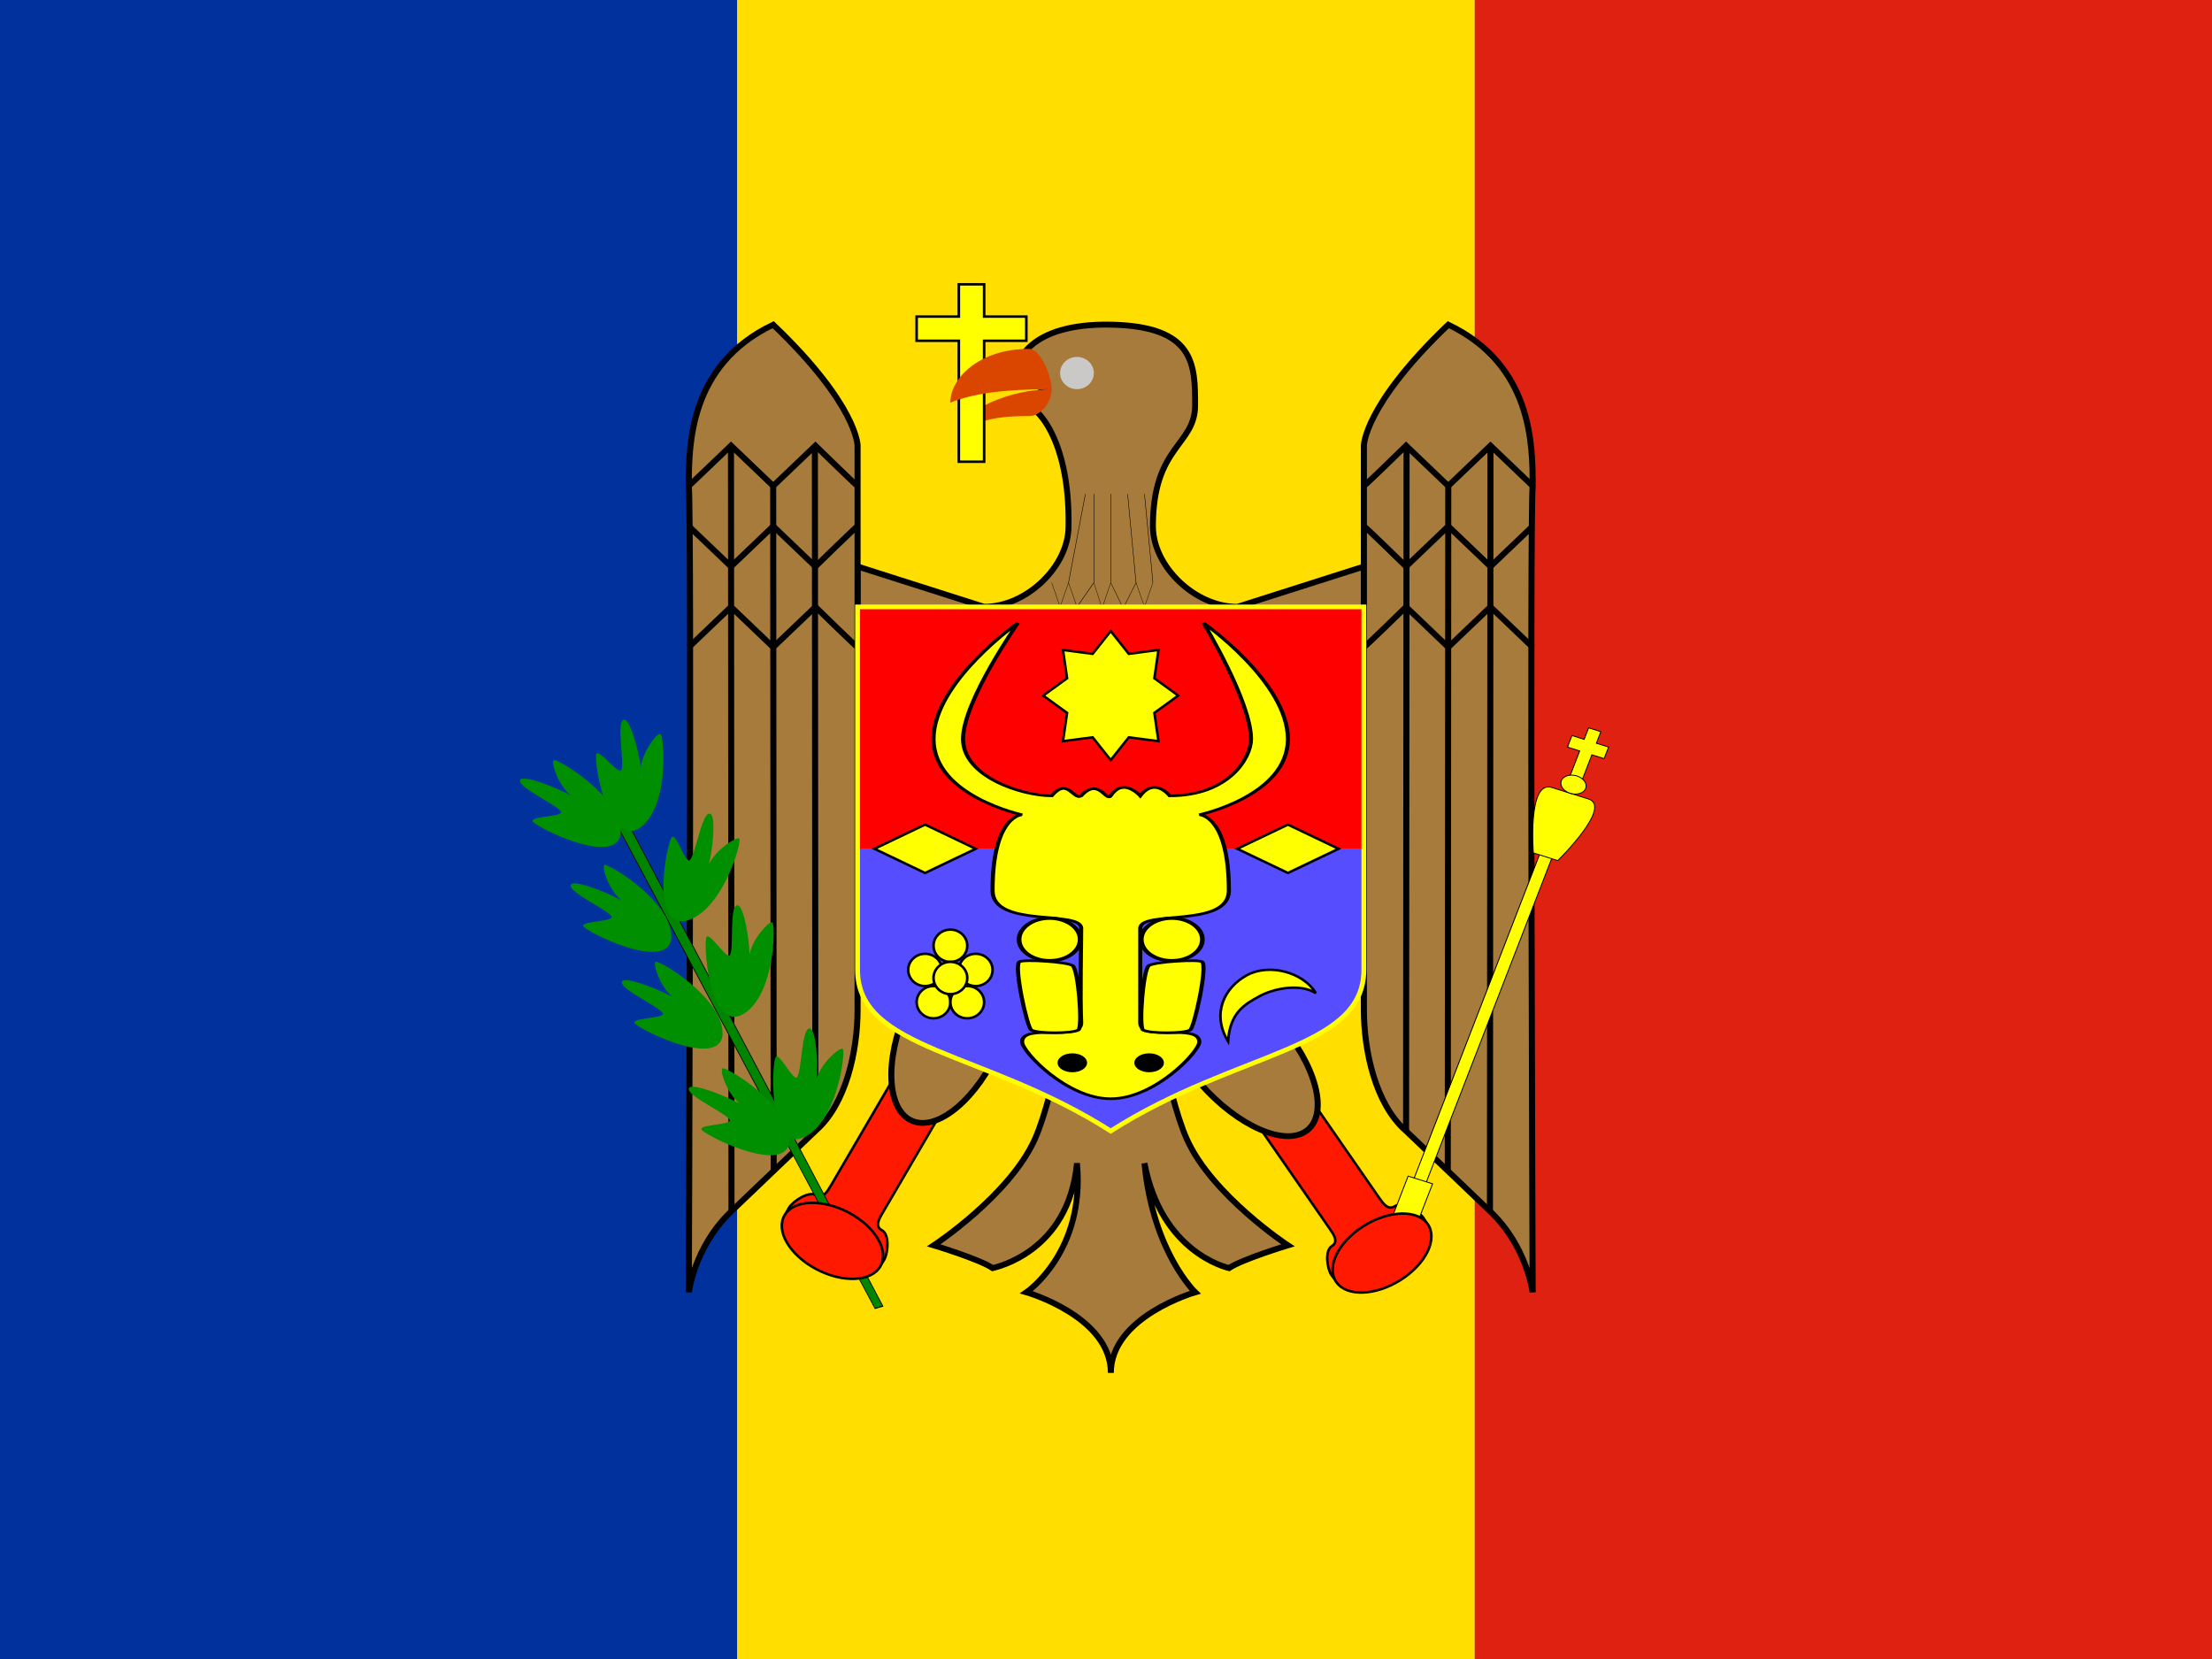
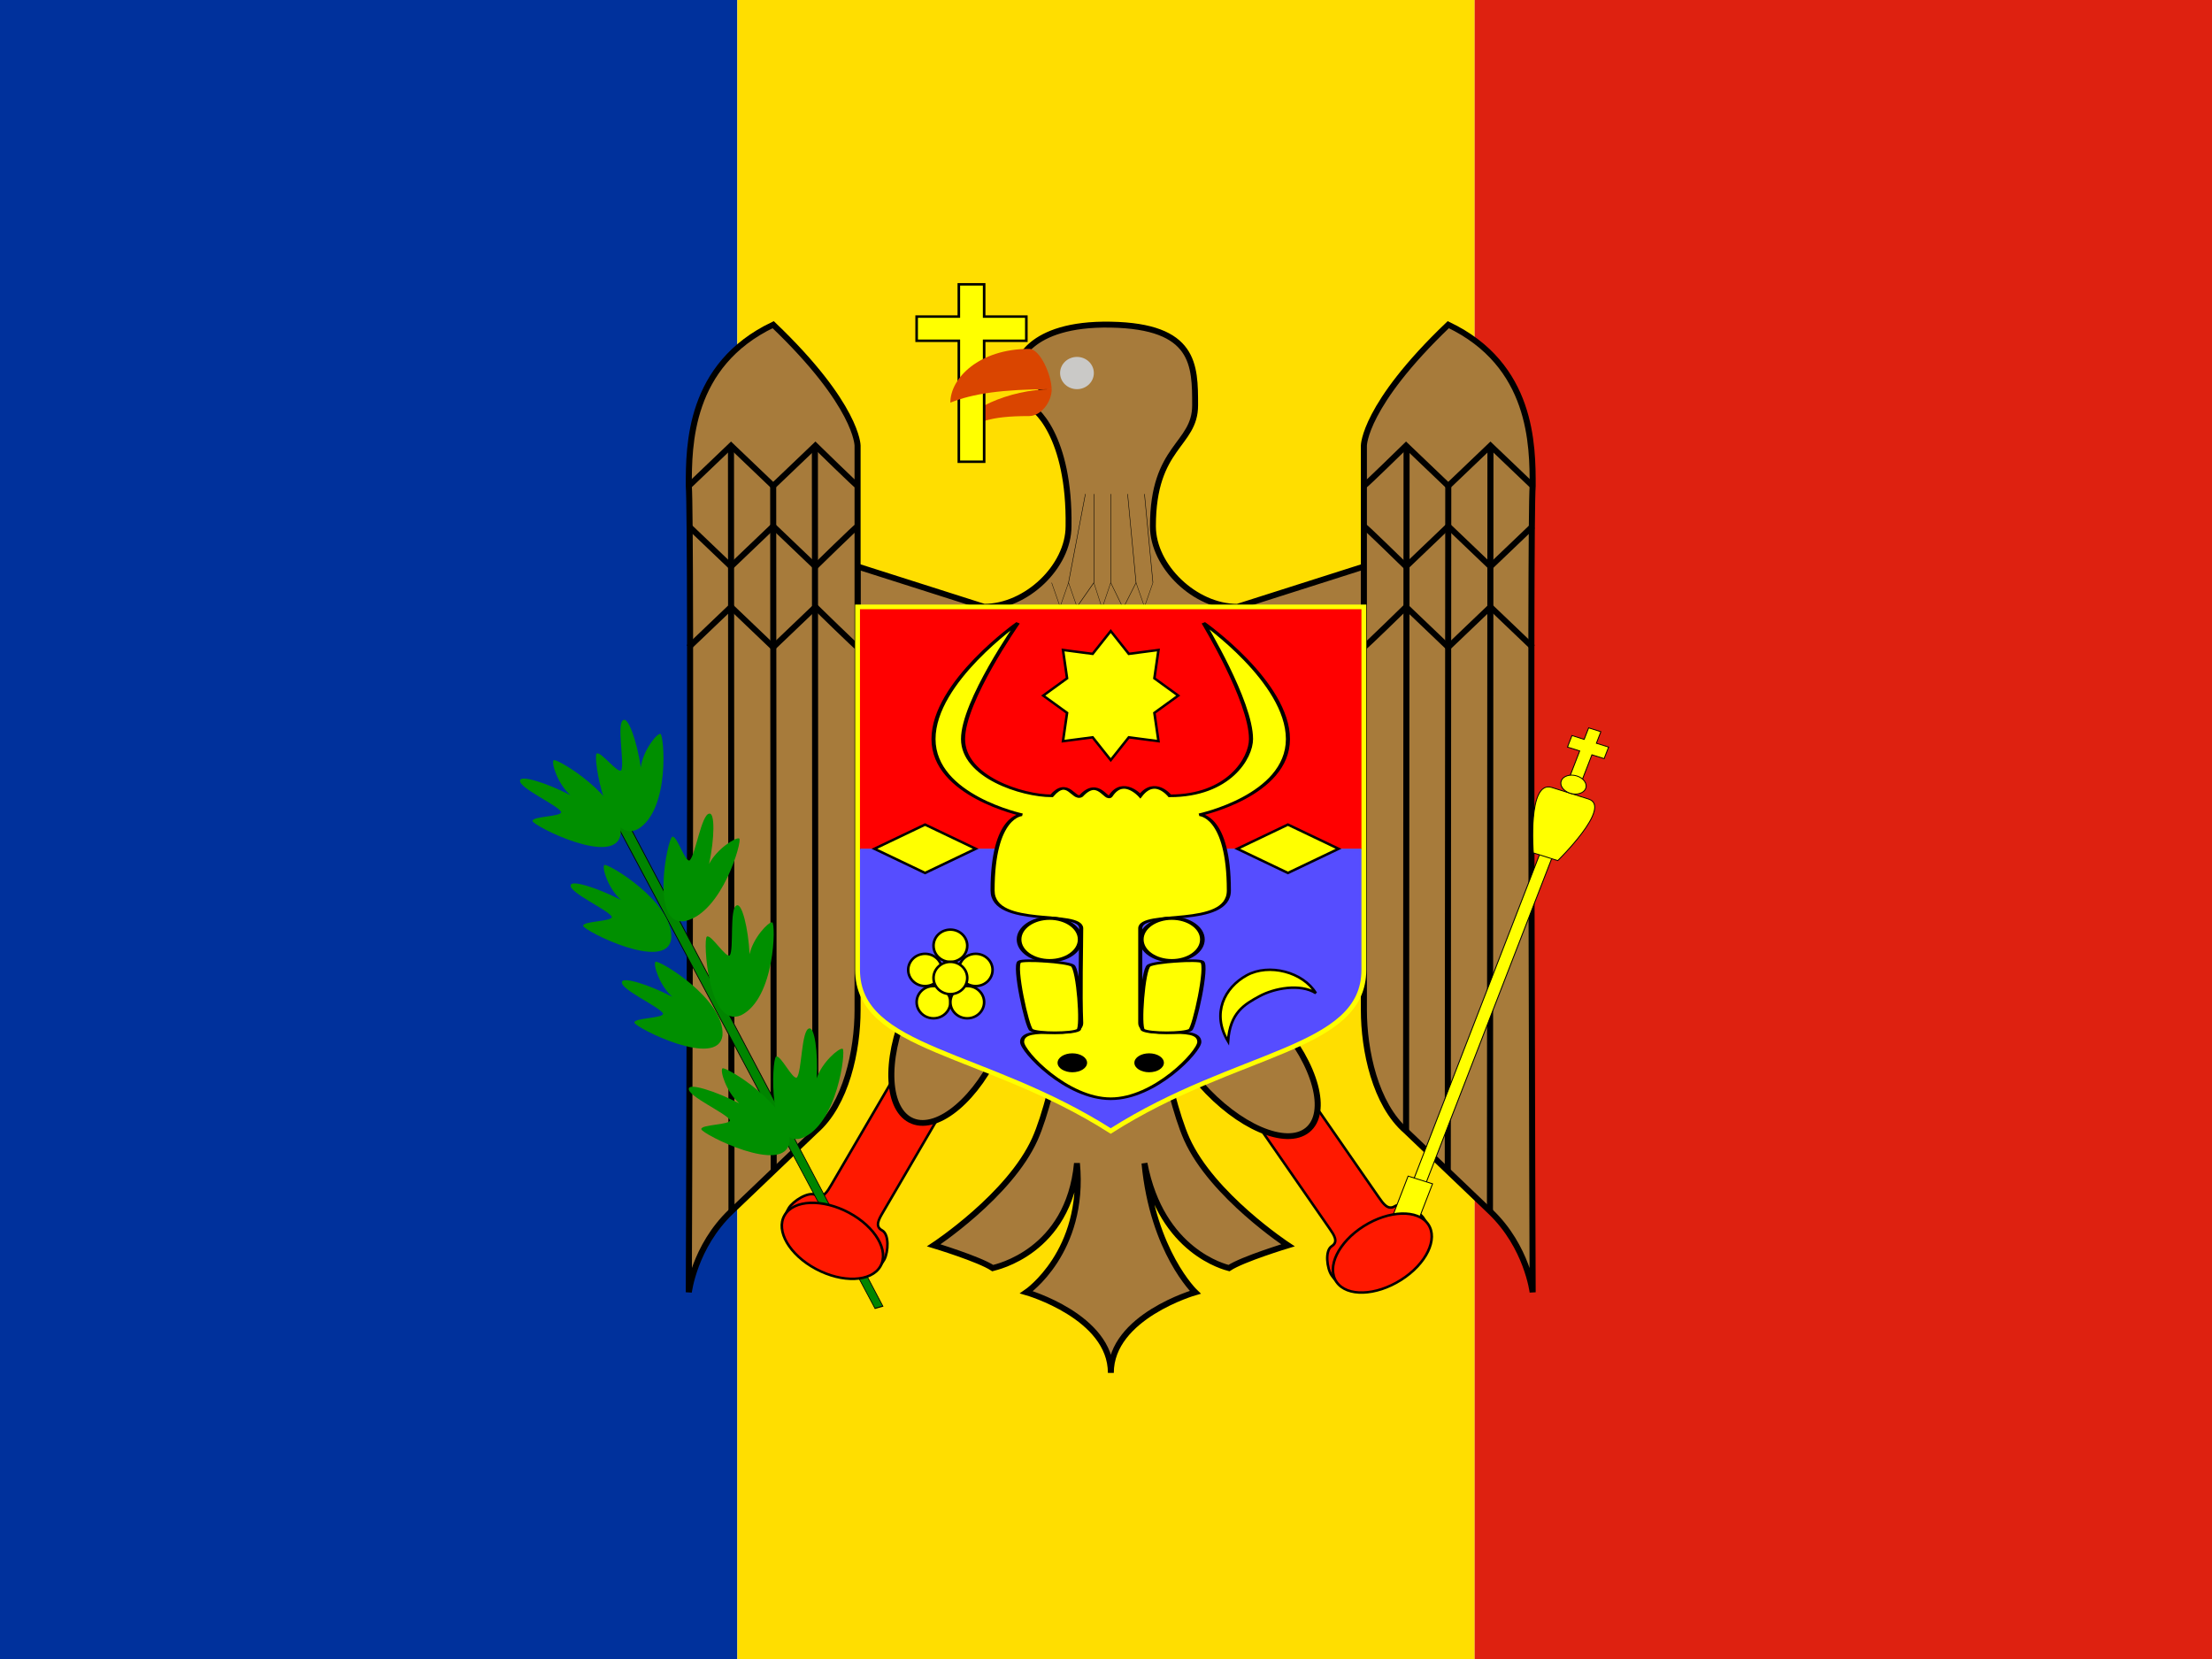
<svg xmlns="http://www.w3.org/2000/svg" height="480" width="640">
  <g fill-rule="evenodd" stroke-width="1pt">
    <path fill="#00319c" d="M0 0h213.337v480H0z" />
    <path fill="#ffde00" d="M213.337 0h213.338v480H213.337z" />
    <path fill="#de2110" d="M426.662 0H640v480H426.662z" />
  </g>
  <path d="M360.376 320.377l24.267 35.012c1.348 1.945 2.696 3.89.66 5.178-2.035 1.289-1.374 6.467-.026 8.412 2.696 3.89 6.08 4.547 8.116 3.259l18.319-11.594c2.036-1.288 2.723-4.522.027-8.412-1.548-1.96-6.08-4.547-8.116-3.259-2.036 1.289-3.384-.656-4.732-2.602l-24.267-35.012" fill-rule="evenodd" stroke="#000" stroke-width=".73" fill="#ff1900" />
  <path d="M177.17 696.26c0 24.461-9.518 44.291-21.26 44.291-11.741 0-21.26-19.83-21.26-44.291s9.518-44.291 21.26-44.291c11.741 0 21.26 19.83 21.26 44.291z" fill-rule="evenodd" transform="matrix(.52728 -.42386 .44358 .50386 -32.42 19.918)" stroke="#000" stroke-width="2.54" fill="#a77b3b" />
  <path d="M261.952 306.142L240.53 342.81c-1.19 2.037-2.38 4.074-4.512 2.937-2.132-1.138-6.645 1.8-7.835 3.836-2.38 4.075-1.439 7.249.693 8.386l19.186 10.236c2.132 1.137 5.454.238 7.834-3.837 1.114-2.213 1.44-7.248-.693-8.386-2.132-1.137-.941-3.174.249-5.211l21.423-36.667" fill-rule="evenodd" stroke="#000" stroke-width=".73" fill="#ff1900" />
-   <path d="M331.169 280.577h-19.532c-.646.617-6.2 35.598-12.208 48.993-7.324 16.33-29.26 30.741-29.26 30.741s13.142 3.98 17.053 6.586c.972-.273 21.936-4.665 24.377-30.329 2.442 25.664-14.61 37.329-14.61 37.329s24.415 6.999 24.415 23.33c0-16.331 24.415-23.33 24.415-23.33s-12.246-11.665-14.687-37.329c4.882 25.664 23.48 30.056 24.453 30.33 3.91-2.607 17.053-6.587 17.053-6.587s-21.936-14.41-29.26-30.741c-6.007-13.395-11.562-48.376-12.207-48.993zm-83.045-116.67l36.623 11.665c12.207 0 24.415-11.652 24.415-23.318.406-25.95-9.766-35.007-12.208-35.007l4.884-4.666-7.325-7s2.449-12.102 26.856-11.652c24.407.45 24.416 11.665 24.416 23.33s-12.208 11.665-12.208 34.996c0 11.665 12.208 23.33 24.416 23.33l36.623-11.665v116.651H248.124V163.908z" fill-rule="evenodd" stroke="#000" stroke-width="1.711" fill="#a77b3b" />
+   <path d="M331.169 280.577h-19.532c-.646.617-6.2 35.598-12.208 48.993-7.324 16.33-29.26 30.741-29.26 30.741s13.142 3.98 17.053 6.586c.972-.273 21.936-4.665 24.377-30.329 2.442 25.664-14.61 37.329-14.61 37.329s24.415 6.999 24.415 23.33c0-16.331 24.415-23.33 24.415-23.33s-12.246-11.665-14.687-37.329c4.882 25.664 23.48 30.056 24.453 30.33 3.91-2.607 17.053-6.587 17.053-6.587s-21.936-14.41-29.26-30.741c-6.007-13.395-11.562-48.376-12.207-48.993zm-83.045-116.67l36.623 11.665c12.207 0 24.415-11.652 24.415-23.318.406-25.95-9.766-35.007-12.208-35.007l4.884-4.666-7.325-7s2.500-12.102 26.856-11.652c24.407.45 24.416 11.665 24.416 23.33s-12.208 11.665-12.208 34.996c0 11.665 12.208 23.33 24.416 23.33l36.623-11.665v116.651H248.124V163.908z" fill-rule="evenodd" stroke="#000" stroke-width="1.711" fill="#a77b3b" />
  <g stroke="#000" fill="none">
    <path d="M302.16 292.24l14.645 14.964 14.644-14.964 14.645 14.964 29.29-14.964 14.261 15.809 15.028-15.809 21.605 15.809 22.329-15.809 14.645 14.964 14.645-14.964" transform="matrix(.16672 0 0 .46773 253.9 31.899)" stroke-width=".49" />
    <path d="M432.28 435.83l-7.086 38.976m10.636-38.976v38.976m7.08-38.976v38.976M450 435.83l3.543 38.976m3.547-38.976l3.543 38.976" transform="matrix(.68905 0 0 .65843 16.176 -144.034)" stroke-width=".203" />
  </g>
  <g stroke="#000" stroke-width="2.54">
    <path d="M318.9 361.42c35.433 17.717 35.433 53.149 35.433 70.866-1.251 16.117 0 354.33 0 354.33s-2.306-20.022-17.717-35.433L318.9 733.467l-17.717-17.717c-12.951-11.774-17.716-35.433-17.716-53.15V414.57s0-17.717 35.433-53.15z" fill-rule="evenodd" transform="matrix(-.68905 0 0 .65843 443.445 -144.034)" fill="#a77b3b" />
    <path d="M283.46 574.02c.417 0 17.716-17.717 17.716-17.717l17.717 17.717 17.716-17.717 17.717 17.717" transform="matrix(-.68905 0 0 .65843 443.445 -237.354)" fill="none" />
    <path d="M283.46 574.02c.417 0 17.716-17.717 17.716-17.717l17.717 17.717 17.716-17.717 17.717 17.717" transform="matrix(-.68905 0 0 -.65843 443.445 530.2)" fill="none" />
    <path d="M283.46 574.02c.417 0 17.716-17.717 17.716-17.717l17.717 17.717 17.716-17.717 17.717 17.717" transform="matrix(-.68905 0 0 .65843 443.445 -190.695)" fill="none" />
    <path d="M301.39 556.99l-.208 158.76" transform="matrix(-.68905 0 0 1.24911 443.445 -566.794)" fill="none" />
    <path d="M301.39 539.27l-.208 176.48" transform="matrix(-.68905 0 0 1.12111 431.38 -463.993)" fill="none" />
    <path d="M301.39 539.27l-.208 176.48" transform="matrix(-.68905 0 0 1.2559 419.17 -548.331)" fill="none" />
  </g>
  <g stroke="#000" stroke-width="2.54">
    <path d="M318.9 361.42c35.433 17.717 35.433 53.149 35.433 70.866-1.251 16.117 0 354.33 0 354.33s-2.306-20.022-17.717-35.433L318.9 733.467l-17.717-17.717c-12.951-11.774-17.716-35.433-17.716-53.15V414.57s0-17.717 35.433-53.15z" fill-rule="evenodd" transform="matrix(.68905 0 0 .65843 199.292 -144.034)" fill="#a77b3b" />
    <path d="M283.46 574.02c.417 0 17.716-17.717 17.716-17.717l17.717 17.717 17.716-17.717 17.717 17.717" transform="matrix(.68905 0 0 .65843 199.292 -237.354)" fill="none" />
    <path d="M283.46 574.02c.417 0 17.716-17.717 17.716-17.717l17.717 17.717 17.716-17.717 17.717 17.717" transform="matrix(.68905 0 0 -.65843 199.292 530.2)" fill="none" />
    <path d="M283.46 574.02c.417 0 17.716-17.717 17.716-17.717l17.717 17.717 17.716-17.717 17.717 17.717" transform="matrix(.68905 0 0 .65843 199.292 -190.695)" fill="none" />
    <path d="M301.39 556.99l-.208 158.76" transform="matrix(.68905 0 0 1.24911 199.292 -566.794)" fill="none" />
    <path d="M301.39 539.27l-.208 176.48" transform="matrix(.68905 0 0 1.12111 211.358 -463.993)" fill="none" />
    <path d="M301.39 539.27l-.208 176.48" transform="matrix(.68905 0 0 1.2559 223.56 -548.331)" fill="none" />
  </g>
  <path d="M177.17 696.26c0 24.461-9.518 44.291-21.26 44.291-11.741 0-21.26-19.83-21.26-44.291s9.518-44.291 21.26-44.291c11.741 0 21.26 19.83 21.26 44.291z" fill-rule="evenodd" transform="matrix(.63605 .25323 -.26502 .60778 361.151 -165.211)" stroke="#000" stroke-width="2.54" fill="#a77b3b" />
  <path fill-rule="evenodd" fill="red" d="M248.119 175.588h146.493v69.991H248.119z" />
  <path d="M248.12 245.58h146.492v34.996c0 23.33-36.623 23.33-73.246 46.66-36.624-23.33-73.247-23.33-73.247-46.66V245.58z" fill-rule="evenodd" fill="#564dff" />
  <path d="M336.61 485.43h212.6v159.45c0 35.433-53.15 35.433-106.3 70.866-53.149-35.433-106.3-35.433-106.3-70.866V485.43z" transform="matrix(.68905 0 0 .65843 16.177 -144.034)" stroke="#ff0" stroke-width="2.032" fill="none" />
  <path d="M385.59 129.9s-50.618 55.447-50.618 108.6c0 53.149 53.149 70.866 53.149 70.866s-17.717 0-17.717 70.866c0 35.433 53.15 17.717 53.15 35.433 0 17.717-.751 60.578 0 88.583 0 17.716-35.433 0-35.433 17.716 0 8.859 26.575 53.15 53.15 53.15 26.574 0 53.149-44.291 53.149-53.15 0-17.716-35.433 0-35.433-17.716v-88.583c0-17.716 53.15 0 53.15-35.433 0-70.866-17.717-70.866-17.717-70.866s53.15-17.717 53.15-70.866-50.619-108.6-50.619-108.6c0-.001 28.473 73.163 28.473 108.6 0 17.717-13.287 53.149-48.72 53.149 0 0-8.961-17.716-17.717 0 0 0-10.189-17.716-17.716 0-2.598 6.115-7.207-17.716-17.717 0-4.465 4.697-7.984-17.716-17.717 0-17.716 0-53.148-17.716-53.149-53.149 0-35.433 32.902-108.6 32.902-108.6z" fill-rule="evenodd" transform="matrix(.48234 0 0 .30917 108.523 140.092)" stroke="#000" stroke-width="2.448" fill="#ff0" />
  <path d="M382.68 248.03c-3.543 3.543 4.581 61.274 7.087 63.779 3.543 3.543 24.803 3.543 28.346 0 2.525-2.525 0-56.693-3.543-60.236-3.543-3.544-29.384-6.049-31.89-3.543z" fill-rule="evenodd" transform="matrix(.48234 0 0 .30917 110.363 201.59)" stroke="#000" stroke-width="2.448" fill="#ff0" />
  <path d="M382.68 248.03c-3.543 3.543 4.581 61.274 7.087 63.779 3.543 3.543 24.803 3.543 28.346 0 2.525-2.525 0-56.693-3.543-60.236-3.543-3.544-29.384-6.049-31.89-3.543z" fill-rule="evenodd" transform="matrix(-.48234 0 0 .30917 532.374 201.59)" stroke="#000" stroke-width="2.448" fill="#ff0" />
  <path d="M414.57 228.54c0 8.806-7.139 15.945-15.945 15.945-8.806 0-15.945-7.139-15.945-15.945 0-8.806 7.139-15.945 15.945-15.945 8.806 0 15.945 7.139 15.945 15.945z" fill-rule="evenodd" transform="matrix(.5544 0 0 .38542 82.69 183.727)" stroke="#000" stroke-width="2.448" fill="#ff0" />
  <path d="M414.57 228.54c0 8.806-7.139 15.945-15.945 15.945-8.806 0-15.945-7.139-15.945-15.945 0-8.806 7.139-15.945 15.945-15.945 8.806 0 15.945 7.139 15.945 15.945z" fill-rule="evenodd" transform="matrix(.55441 0 0 .38543 118.046 183.727)" stroke="#000" stroke-width="2.448" fill="#ff0" />
  <path d="M336.753 307.498c0 1.513-1.913 2.739-4.273 2.739-2.36 0-4.272-1.226-4.272-2.739s1.913-2.739 4.272-2.739c2.36 0 4.273 1.226 4.273 2.739zm-22.222 0c0 1.513-1.913 2.739-4.273 2.739-2.36 0-4.272-1.226-4.272-2.739s1.913-2.739 4.272-2.739c2.36 0 4.273 1.226 4.273 2.739z" fill-rule="evenodd" />
  <path fill-rule="evenodd" transform="matrix(.67225 0 0 .64237 26.002 -133.336)" stroke="#000" stroke-width="1.084" fill="#ff0" d="M439.37 549.92l-7.78-10.26-12.77 1.75 1.76-12.76-10.26-7.78 10.26-7.79-1.76-12.76 12.77 1.76 7.78-10.27 7.78 10.27 12.77-1.76-1.76 12.76 10.26 7.79-10.26 7.78 1.76 12.76-12.77-1.75z" />
  <path d="M496.06 591.73l21.26 10.63 21.26-10.63-21.26-10.63-21.26 10.63z" fill-rule="evenodd" transform="matrix(.68905 0 0 .65843 16.176 -144.034)" stroke="#000" stroke-width="1.084" fill="#ff0" />
  <path d="M496.06 591.73l21.26 10.63 21.26-10.63-21.26-10.63-21.26 10.63z" fill-rule="evenodd" transform="matrix(.68905 0 0 .65843 -88.808 -144.034)" stroke="#000" stroke-width="1.084" fill="#ff0" />
  <path d="M535.04 659.06c-3.543-7.086-14.173-10.63-21.259-10.63-7.087 0-14.174 0-21.26 10.63 0-14.173 10.502-21.26 21.26-21.26 10.756 0 21.259 10.503 21.259 21.26z" fill-rule="evenodd" transform="matrix(.59753 -.3279 .34316 .57097 -165.149 86.49)" stroke="#000" stroke-width="1.084" fill="#ff0" />
  <path d="M386.22 651.97a7.087 7.087 0 1 1-14.173 0 7.087 7.087 0 0 1 14.173 0z" fill-rule="evenodd" transform="matrix(.68905 0 0 .65843 13.735 -155.7)" stroke="#000" stroke-width="1.084" fill="#ff0" />
  <path d="M386.22 651.97a7.087 7.087 0 1 1-14.173 0 7.087 7.087 0 0 1 14.173 0z" fill-rule="evenodd" transform="matrix(.68905 0 0 .65843 8.851 -139.368)" stroke="#000" stroke-width="1.084" fill="#ff0" />
  <path d="M386.22 651.97a7.087 7.087 0 1 1-14.173 0 7.087 7.087 0 0 1 14.173 0z" fill-rule="evenodd" transform="matrix(.68905 0 0 .65843 6.41 -148.7)" stroke="#000" stroke-width="1.084" fill="#ff0" />
  <path d="M386.22 651.97a7.087 7.087 0 1 1-14.173 0 7.087 7.087 0 0 1 14.173 0z" fill-rule="evenodd" transform="matrix(.68905 0 0 .65843 18.618 -139.368)" stroke="#000" stroke-width="1.084" fill="#ff0" />
  <path d="M386.22 651.97a7.087 7.087 0 1 1-14.173 0 7.087 7.087 0 0 1 14.173 0z" fill-rule="evenodd" transform="matrix(.68905 0 0 .65843 21.06 -148.7)" stroke="#000" stroke-width="1.084" fill="#ff0" />
  <path d="M386.22 651.97a7.087 7.087 0 1 1-14.173 0 7.087 7.087 0 0 1 14.173 0z" fill-rule="evenodd" transform="matrix(.68905 0 0 .65843 13.735 -146.367)" stroke="#000" stroke-width="1.084" fill="#ff0" />
  <g fill-rule="evenodd">
    <path d="M297.774 120.38c-12.323 0-13.952 1.945-19.533 3.89 0-5.366 13.722-11.666 26.044-11.666 0 3.889-3.256 7.778-6.511 7.777z" fill="#da4500" />
    <path d="M316.484 107.932c0 2.577-2.186 4.666-4.883 4.666s-4.883-2.089-4.883-4.666 2.186-4.666 4.883-4.666 4.883 2.09 4.883 4.666z" fill="#cac9c7" />
    <path d="M361.42 357.87v10.63h17.717v53.15h10.63V368.5h17.716v-10.63h-17.716v-14.173h-10.63v14.173H361.42z" stroke="#000" stroke-width="1.084" fill="#ff0" transform="matrix(.68905 0 0 .65843 16.176 -144.034)" />
    <path d="M304.263 112.607c-14.375 0-22.787 1.294-29.298 3.887 0-7.155 8.412-15.553 22.787-15.553 3.255 0 6.51 7.776 6.51 11.666z" fill="#da4500" />
  </g>
  <g fill-rule="evenodd">
    <path d="M67.323 612.99c-14.173-14.17-16.634-21.36 3.543-10.1l283.75 247.5-3.366 6.968-283.93-244.37z" transform="matrix(.38821 .29653 -.14073 .23692 237.452 71.286)" stroke="#000" stroke-width=".711" fill="#008500" />
    <path d="M228.398 330.405c.77-10.585-18.61-22.036-19.377-21.292-.767.744 1.178 6.907 4.854 10.119-7.038-3.626-14.41-5.859-14.564-4.285-.574 2.122 10.937 7.19 11.893 9.148.156 1.399-8.454 1.216-8.297 2.615.156 1.4 24.25 13.573 25.49 3.694zm-19.363-30.835c.769-10.584-18.611-22.035-19.378-21.29-.767.743 1.178 6.906 4.854 10.117-7.038-3.625-14.41-5.858-14.564-4.284-.574 2.122 10.938 7.19 11.893 9.147.156 1.4-8.453 1.217-8.297 2.616.156 1.399 24.25 13.573 25.491 3.694zm-14.818-27.996c.77-10.585-18.611-22.035-19.377-21.291-.767.743 1.178 6.906 4.853 10.118-7.038-3.626-14.409-5.859-14.563-4.285-.574 2.123 10.937 7.19 11.893 9.148.156 1.399-8.454 1.216-8.298 2.615.157 1.4 24.25 13.573 25.492 3.695zm-14.649-30.334c.769-10.585-18.611-22.035-19.378-21.291-.767.743 1.179 6.906 4.854 10.118-7.038-3.626-14.41-5.859-14.564-4.285-.574 2.123 10.938 7.19 11.894 9.148.156 1.399-8.454 1.216-8.298 2.615.156 1.4 24.25 13.573 25.491 3.695z" fill="#008f00" />
    <path d="M184.603 239.866c9.377-5.682 7.54-27.385 6.46-27.533-1.082-.15-5.124 5-5.652 9.733-1.116-7.565-3.603-14.562-5.022-13.748-2.129.816.423 12.68-.66 14.575-1.087.95-6.036-5.784-7.123-4.835-1.086.95 2.935 26.709 11.997 21.808zm13.582 26.631c10.825-2.365 16.676-23.408 15.709-23.893-.967-.486-6.576 3.08-8.728 7.372 1.592-7.487 1.692-14.876.07-14.561-2.291.09-4.03 12.087-5.714 13.528-1.356.549-3.669-7.378-5.025-6.83-1.356.549-6.565 26.112 3.689 24.384zm16.225 27.242c9.872-4.857 10.078-26.63 9.015-26.87-1.063-.241-5.57 4.542-6.54 9.21-.403-7.63-2.224-14.812-3.713-14.122-2.197.63-.767 12.665-2.024 14.46-1.171.853-5.47-6.278-6.64-5.426-1.172.853.418 26.853 9.902 22.747zm17.562 35.568c10.336-3.878 12.845-25.519 11.813-25.861-1.032-.343-6.023 3.98-7.482 8.53.408-7.63-.644-14.95-2.198-14.408-2.253.415-2.105 12.526-3.545 14.19-1.255.735-4.776-6.775-6.032-6.04-1.255.736-2.426 26.756 7.444 23.588z" fill="#008f00" />
  </g>
  <path d="M209.06 775.98c0 7.828-10.312 14.173-23.031 14.173-12.72 0-23.031-6.346-23.031-14.173 0-7.828 10.312-14.173 23.031-14.173 12.72 0 23.031 6.346 23.031 14.173z" fill-rule="evenodd" transform="matrix(.60164 .32097 -.3359 .5749 389.583 -146.809)" stroke="#000" stroke-width="1.084" fill="#ff1900" />
  <g stroke="#000" fill-rule="evenodd" fill="#ff0">
    <path d="M155.91 414.57v-7.087h7.086v-7.086h7.087v7.086h7.086v7.087h-7.086v17.716h-7.087V414.57h-7.086z" transform="matrix(.49887 .1571 -.1826 .4713 451.443 -3.726)" stroke-width=".508" />
    <path stroke-width=".512" d="M162.99 474.8h7.087v205.51h-7.087z" transform="matrix(.49887 .1571 -.1826 .4713 451.443 -3.726)" />
    <path stroke-width=".508" d="M159.45 676.77h14.173v56.693H159.45zm-3.54-237.4h21.259c14.174 0-3.543 38.976-3.543 38.976h-14.173s-17.717-38.976-3.543-38.976z" transform="matrix(.49887 .1571 -.1826 .4713 451.443 -3.726)" />
    <path d="M173.62 434.06c0 2.935-3.173 5.315-7.087 5.315s-7.086-2.38-7.086-5.315 3.173-5.315 7.086-5.315 7.087 2.38 7.087 5.315z" stroke-width=".508" transform="matrix(.49887 .1571 -.1826 .4713 451.443 -3.726)" />
  </g>
-   <path d="M209.06 775.98c0 7.828-10.312 14.173-23.031 14.173-12.72 0-23.031-6.346-23.031-14.173 0-7.828 10.312-14.173 23.031-14.173 12.72 0 23.031 6.346 23.031 14.173z" fill-rule="evenodd" transform="matrix(.57449 -.36357 .38048 .54895 -2.259 4.212)" stroke="#000" stroke-width="1.084" fill="#ff1900" />
+   <path d="M209.06 775.98c0 7.828-10.312 14.173-23.031 14.173-12.72 0-23.031-6.346-23.031-14.173 0-7.828 10.312-14.173 23.031-14.173 12.72 0 23.031 6.346 23.031 14.173z" fill-rule="evenodd" transform="matrix(.575 -.36357 .38048 .54895 -2.259 4.212)" stroke="#000" stroke-width="1.084" fill="#ff1900" />
</svg>
